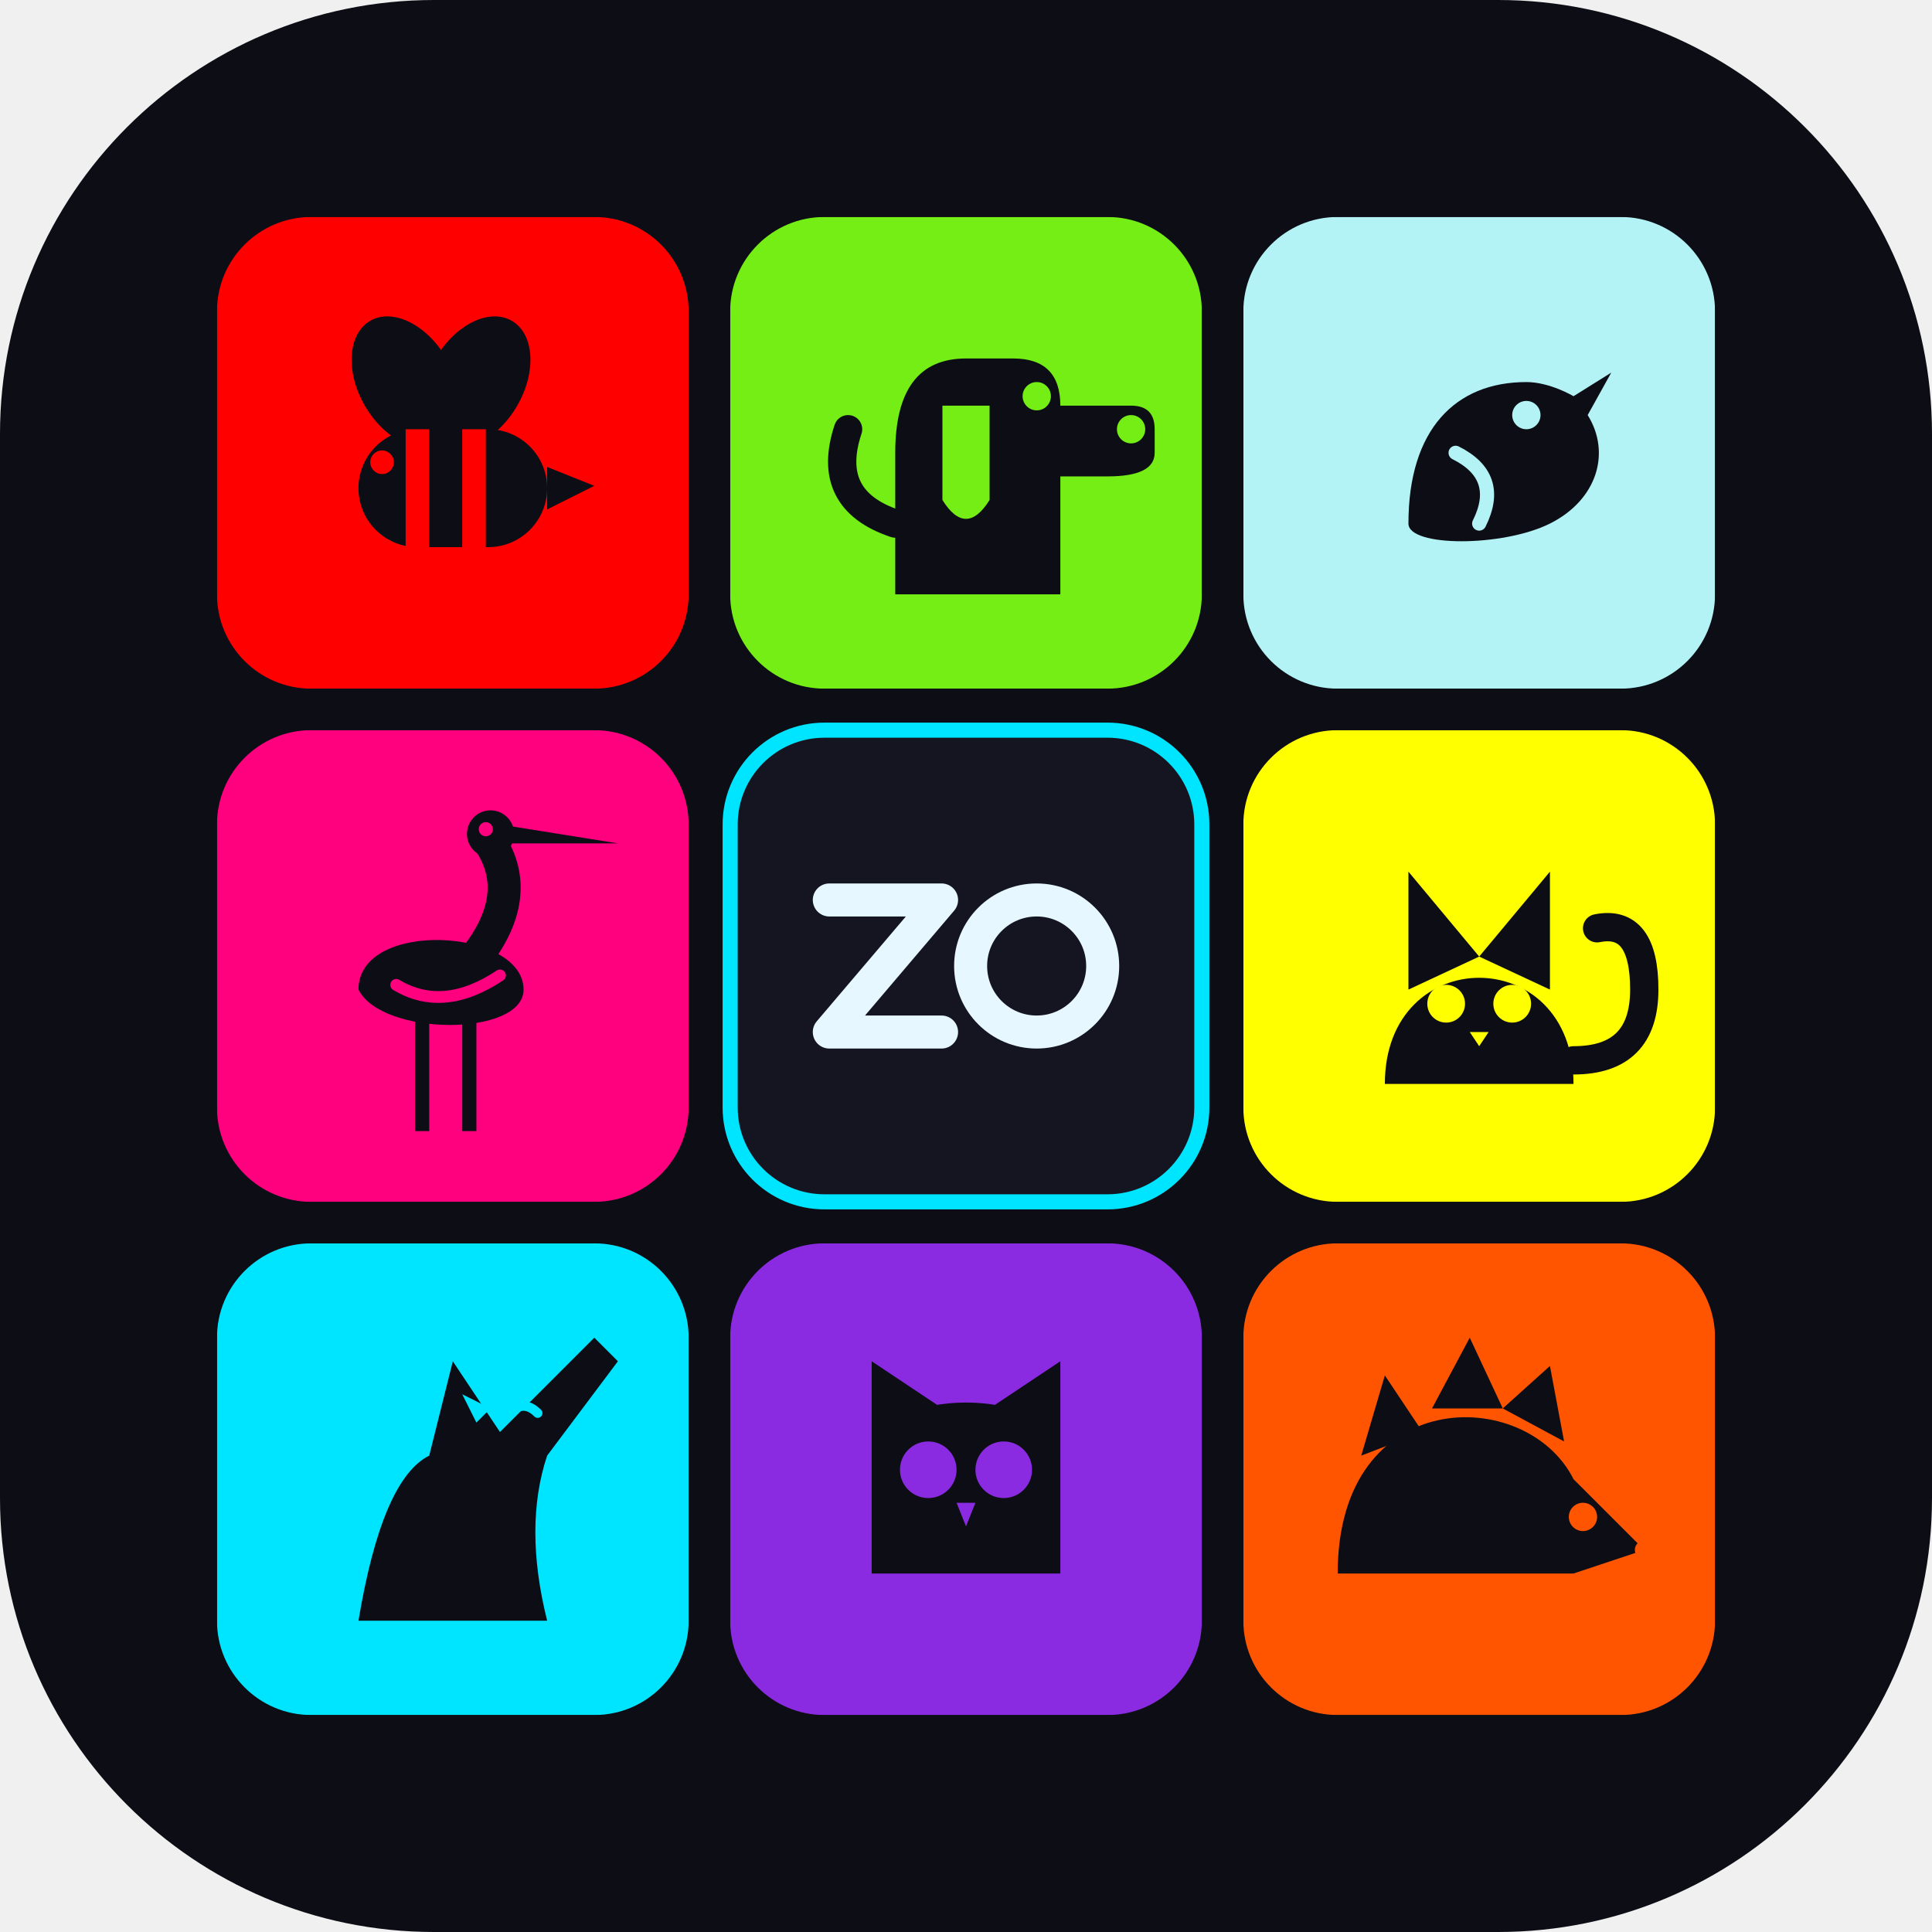
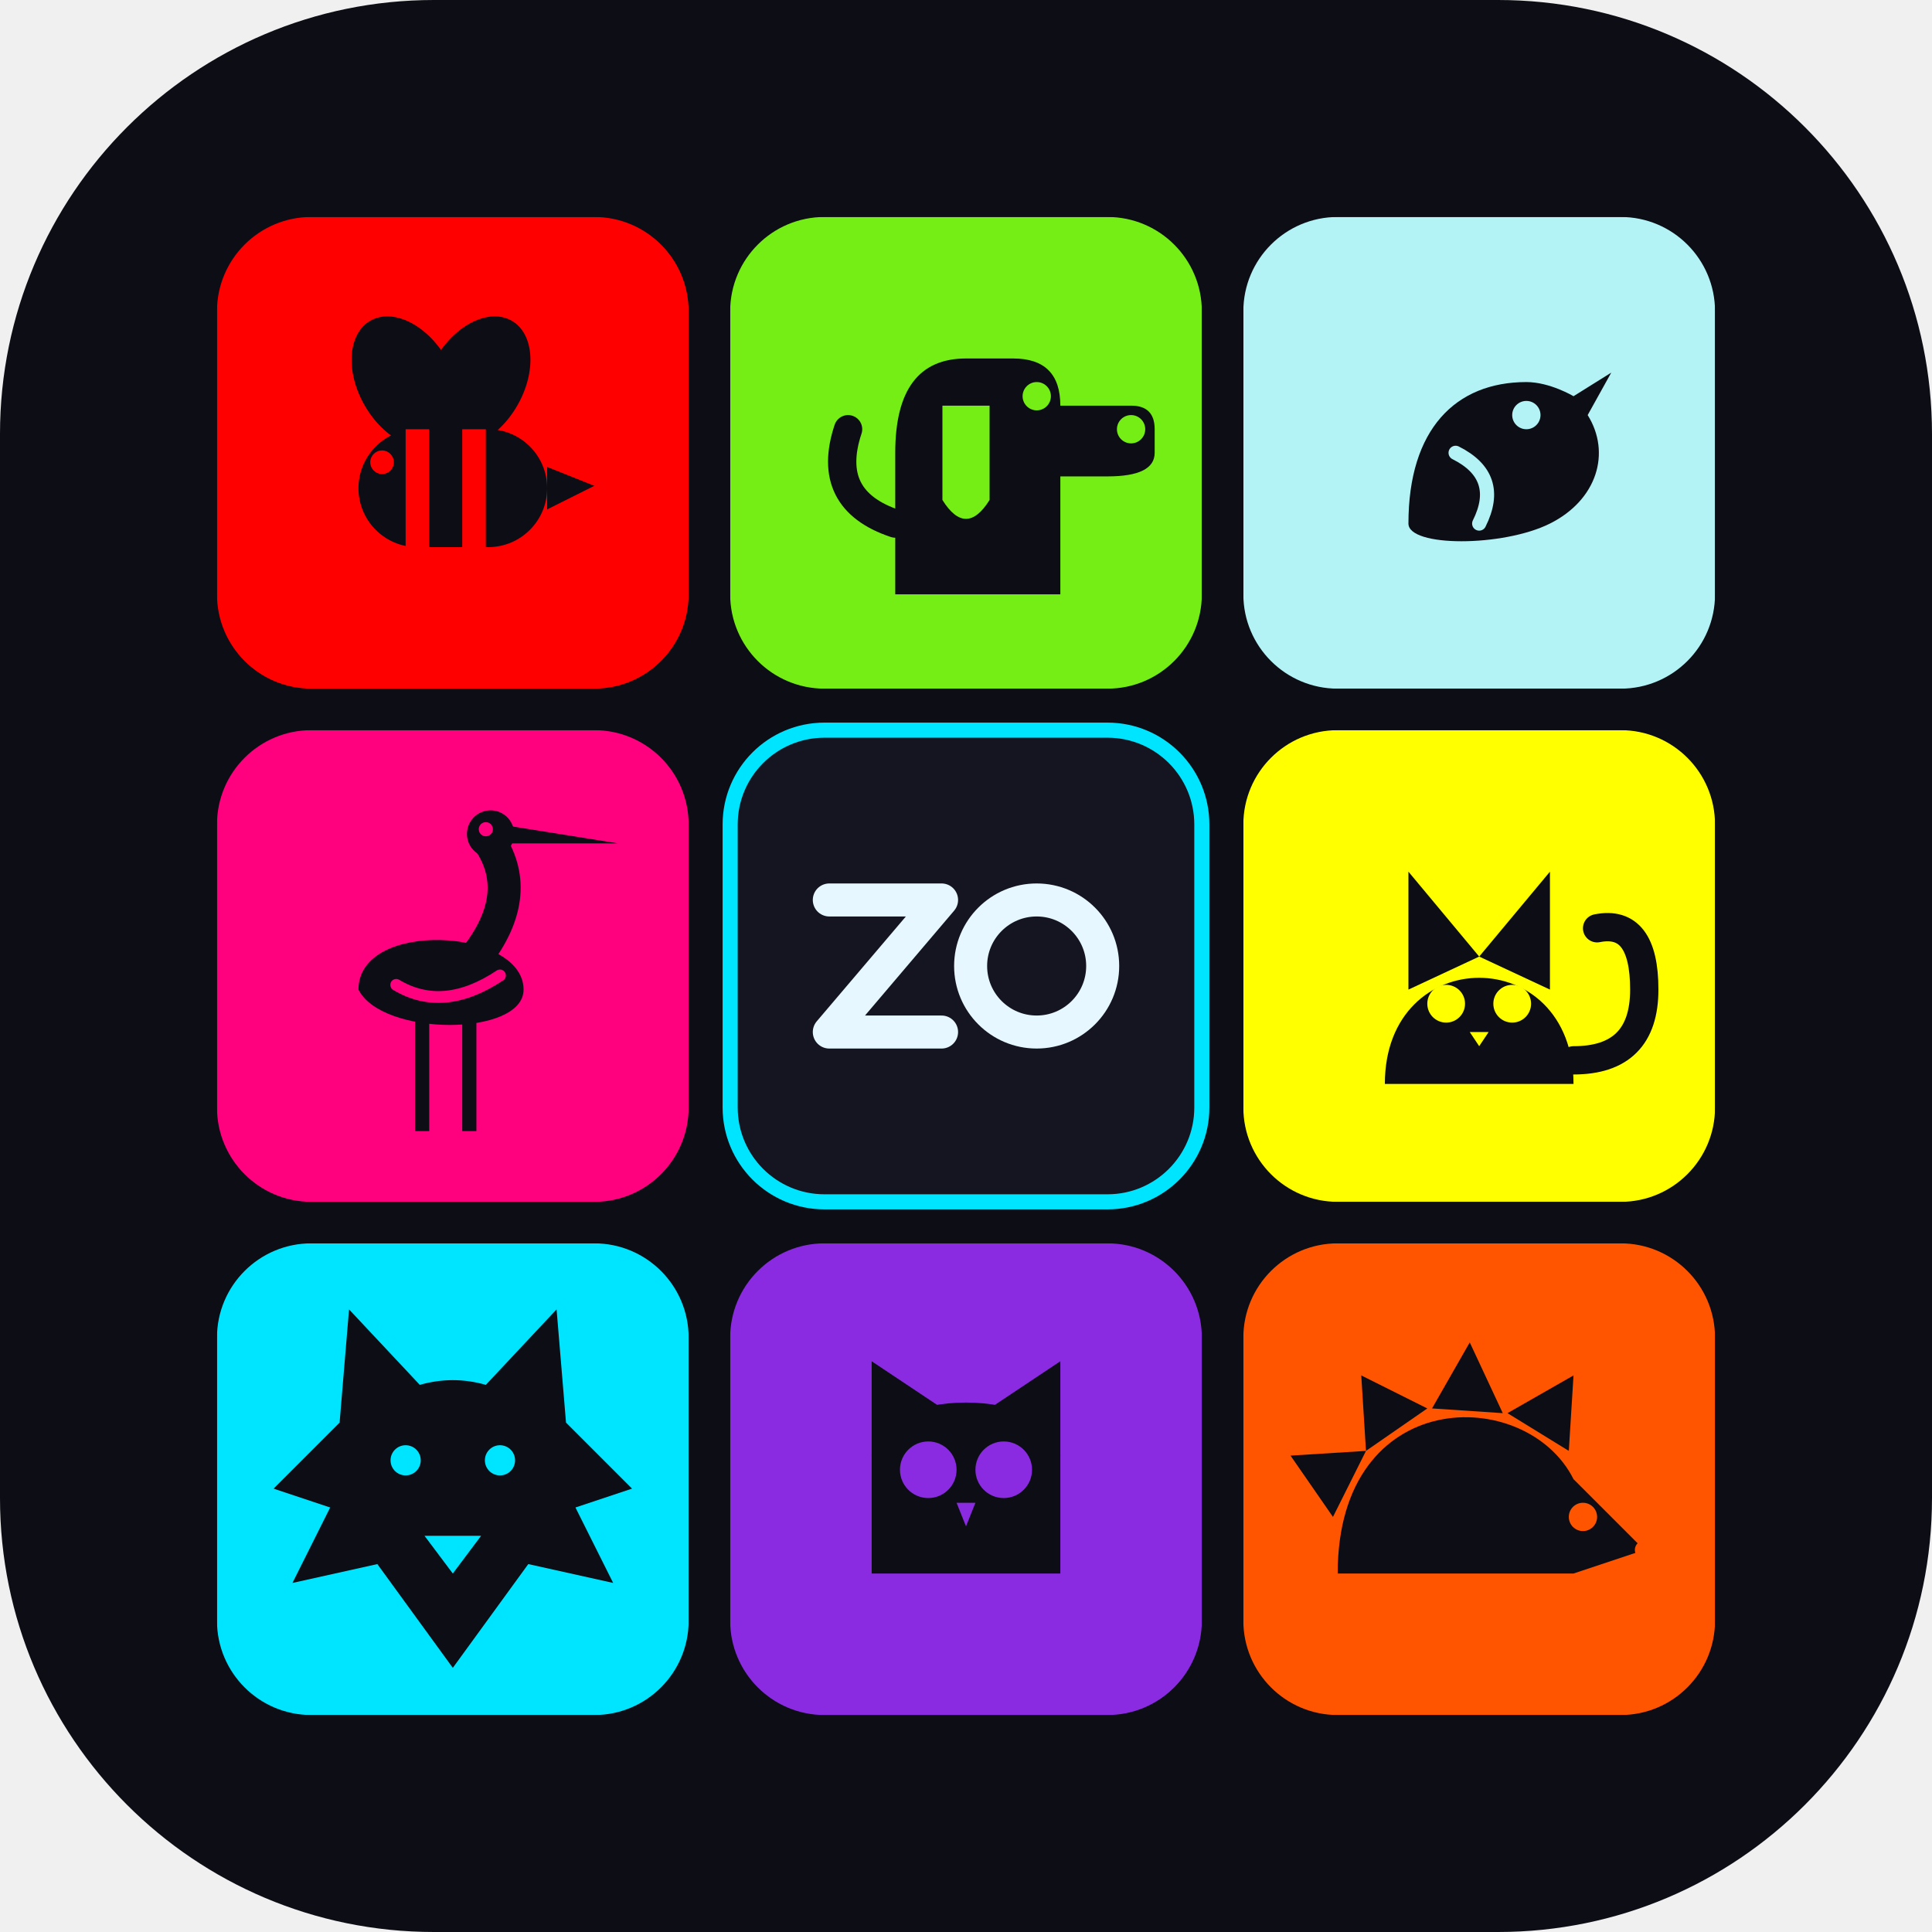
<svg xmlns="http://www.w3.org/2000/svg" viewBox="0 0 1024 1024" width="1024" height="1024">
  <defs>
    <mask id="mtMandy">
      <rect width="100" height="100" fill="white" />
      <rect x="30" y="45" width="40" height="25" rx="12.5" fill="black" />
      <polygon points="70,53 80,57 70,62" fill="black" />
      <ellipse cx="40" cy="35" rx="10" ry="15" fill="black" transform="rotate(-30 40 35)" />
      <ellipse cx="55" cy="35" rx="10" ry="15" fill="black" transform="rotate(30 55 35)" />
      <rect x="40" y="45" width="5" height="25" fill="white" />
      <rect x="52" y="45" width="5" height="25" fill="white" />
      <circle cx="35" cy="52" r="2.5" fill="white" />
    </mask>
    <mask id="mtDiggy">
      <rect width="100" height="100" fill="white" />
      <path d="M 35 80 L 35 50 Q 35 30 50 30 L 60 30 Q 70 30 70 40 L 85 40 Q 90 40 90 45 L 90 50 Q 90 55 80 55 L 70 55 L 70 80 Z" fill="black" />
      <path d="M 35 65 Q 20 60, 25 45" fill="none" stroke="black" stroke-width="6" stroke-linecap="round" />
      <path d="M 45 40 L 45 60 Q 50 68 55 60 L 55 40 Z" fill="white" />
      <circle cx="65" cy="38" r="3" fill="white" />
      <circle cx="85" cy="45" r="3" fill="white" />
    </mask>
    <mask id="mtLeopy">
      <rect width="100" height="100" fill="white" />
      <path d="M35 65 C 35 45, 45 35, 60 35 C 65 35, 70 38, 70 38 L 78 33 L 73 42 C 78 50, 75 60, 65 65 C 55 70, 35 70, 35 65 Z" fill="black" />
      <circle cx="60" cy="42" r="3" fill="white" />
      <path d="M 45 50 Q 55 55 50 65" stroke="white" stroke-width="3" stroke-linecap="round" fill="none" />
    </mask>
    <mask id="mtAry">
      <rect width="100" height="100" fill="white" />
      <path d="M 30 55 C 30 40, 65 42, 65 55 C 65 65, 35 65, 30 55 Z" fill="black" />
      <path d="M 55 48 Q 65 35 58 24" fill="none" stroke="black" stroke-width="7" stroke-linecap="round" />
      <circle cx="58" cy="22" r="5" fill="black" />
      <polygon points="60,20 85,24 60,24" fill="black" />
      <rect x="42" y="60" width="3" height="25" fill="black" />
      <rect x="52" y="60" width="3" height="25" fill="black" />
      <path d="M 38 54 Q 48 60 60 52" fill="none" stroke="white" stroke-width="2.5" stroke-linecap="round" />
      <circle cx="57" cy="21" r="1.5" fill="white" />
    </mask>
    <mask id="mtMonty">
      <rect width="100" height="100" fill="white" />
      <path d="M 30 75 C 30 45, 70 45, 70 75 Z" fill="black" />
      <polygon points="35,55 35,30 50,48" fill="black" />
      <polygon points="65,55 65,30 50,48" fill="black" />
      <path d="M 70 70 Q 85 70, 85 55 Q 85 40, 75 42" fill="none" stroke="black" stroke-width="6" stroke-linecap="round" />
      <circle cx="43" cy="58" r="4" fill="white" />
      <circle cx="57" cy="58" r="4" fill="white" />
      <polygon points="48,64 52,64 50,67" fill="white" />
    </mask>
    <mask id="mtHobbsy">
      <rect width="100" height="100" fill="white" />
-       <path d="M 30 80 Q 35 50 45 45 L 50 25 L 60 40 L 80 20 L 85 25 L 70 45 Q 65 60 70 80 Z" fill="black" />
-       <polygon points="52,32 55,38 58,35" fill="white" />
-       <path d="M 62 36 Q 65 33 68 36" fill="none" stroke="white" stroke-width="2" stroke-linecap="round" />
+       <path d="M 28 14 L 43 30 Q 50 28 57 30 L 72 14 L 74 38 L 88 52 L 76 56 L 84 72 L 66 68 L 50 90 L 34 68 L 16 72 L 24 56 L 12 52 L 26 38 Z" fill="black" />
+       <circle cx="40" cy="46" r="3.2" fill="white" />
+       <circle cx="60" cy="46" r="3.2" fill="white" />
+       <path d="M 44 62 L 56 62 L 50 70 Z" fill="white" />
    </mask>
    <mask id="mtHegy">
      <rect width="100" height="100" fill="white" />
      <path d="M30 70 L30 45 C30 30, 70 30, 70 45 L70 70 Z" fill="black" />
      <polygon points="30,45 30,25 45,35" fill="black" />
      <polygon points="70,45 70,25 55,35" fill="black" />
      <circle cx="42" cy="48" r="6" fill="white" />
      <circle cx="58" cy="48" r="6" fill="white" />
      <polygon points="48,55 52,55 50,60" fill="white" />
    </mask>
    <mask id="mtArchy">
      <rect width="100" height="100" fill="white" />
      <path d="M 20 70 C 20 30, 60 30, 70 50 L 85 65 L 70 70 Z" fill="black" />
-       <polygon points="25,45 30,28 38,40" fill="black" />
-       <polygon points="40,35 48,20 55,35" fill="black" />
-       <polygon points="55,35 65,26 68,42" fill="black" />
+       <polygon points="19,58 10,45 26,44" fill="black" />
+       <polygon points="26,44 25,28 39,35" fill="black" />
+       <polygon points="40,35 48,21 55,36" fill="black" />
+       <polygon points="56,36 70,28 69,44" fill="black" />
      <circle cx="72" cy="58" r="3" fill="white" />
      <circle cx="85" cy="65" r="2" fill="white" />
    </mask>
  </defs>
  <rect width="1024" height="1024" rx="230" fill="#0D0E15" />
  <g transform="translate(115.00 115.00) scale(2.5)">
    <rect width="100" height="100" rx="20" fill="#FF0000" mask="url(#mtMandy)" />
  </g>
  <g transform="translate(387.00 115.00) scale(2.5)">
    <rect width="100" height="100" rx="20" fill="#74EE15" mask="url(#mtDiggy)" />
  </g>
  <g transform="translate(659.00 115.00) scale(2.5)">
    <rect width="100" height="100" rx="20" fill="#B3F3F6" mask="url(#mtLeopy)" />
  </g>
  <g transform="translate(115.00 387.00) scale(2.5)">
    <rect width="100" height="100" rx="20" fill="#FF007F" mask="url(#mtAry)" />
  </g>
  <rect x="387.00" y="387.00" width="250" height="250" rx="50" fill="#141521" stroke="#00E5FF" stroke-width="8" />
  <path d="M439.55 477.00 H499.05 L439.55 547.00 H499.05" fill="none" stroke="#E6F7FF" stroke-width="17.50" stroke-linecap="round" stroke-linejoin="round" />
  <circle cx="549.45" cy="512.00" r="35.00" fill="none" stroke="#E6F7FF" stroke-width="17.50" />
  <g transform="translate(659.00 387.00) scale(2.5)">
    <rect width="100" height="100" rx="20" fill="#FFFF00" mask="url(#mtMonty)" />
  </g>
  <g transform="translate(115.00 659.00) scale(2.5)">
    <rect width="100" height="100" rx="20" fill="#00E5FF" mask="url(#mtHobbsy)" />
  </g>
  <g transform="translate(387.00 659.00) scale(2.5)">
    <rect width="100" height="100" rx="20" fill="#8A2BE2" mask="url(#mtHegy)" />
  </g>
  <g transform="translate(659.00 659.00) scale(2.5)">
    <rect width="100" height="100" rx="20" fill="#FF5500" mask="url(#mtArchy)" />
  </g>
</svg>
